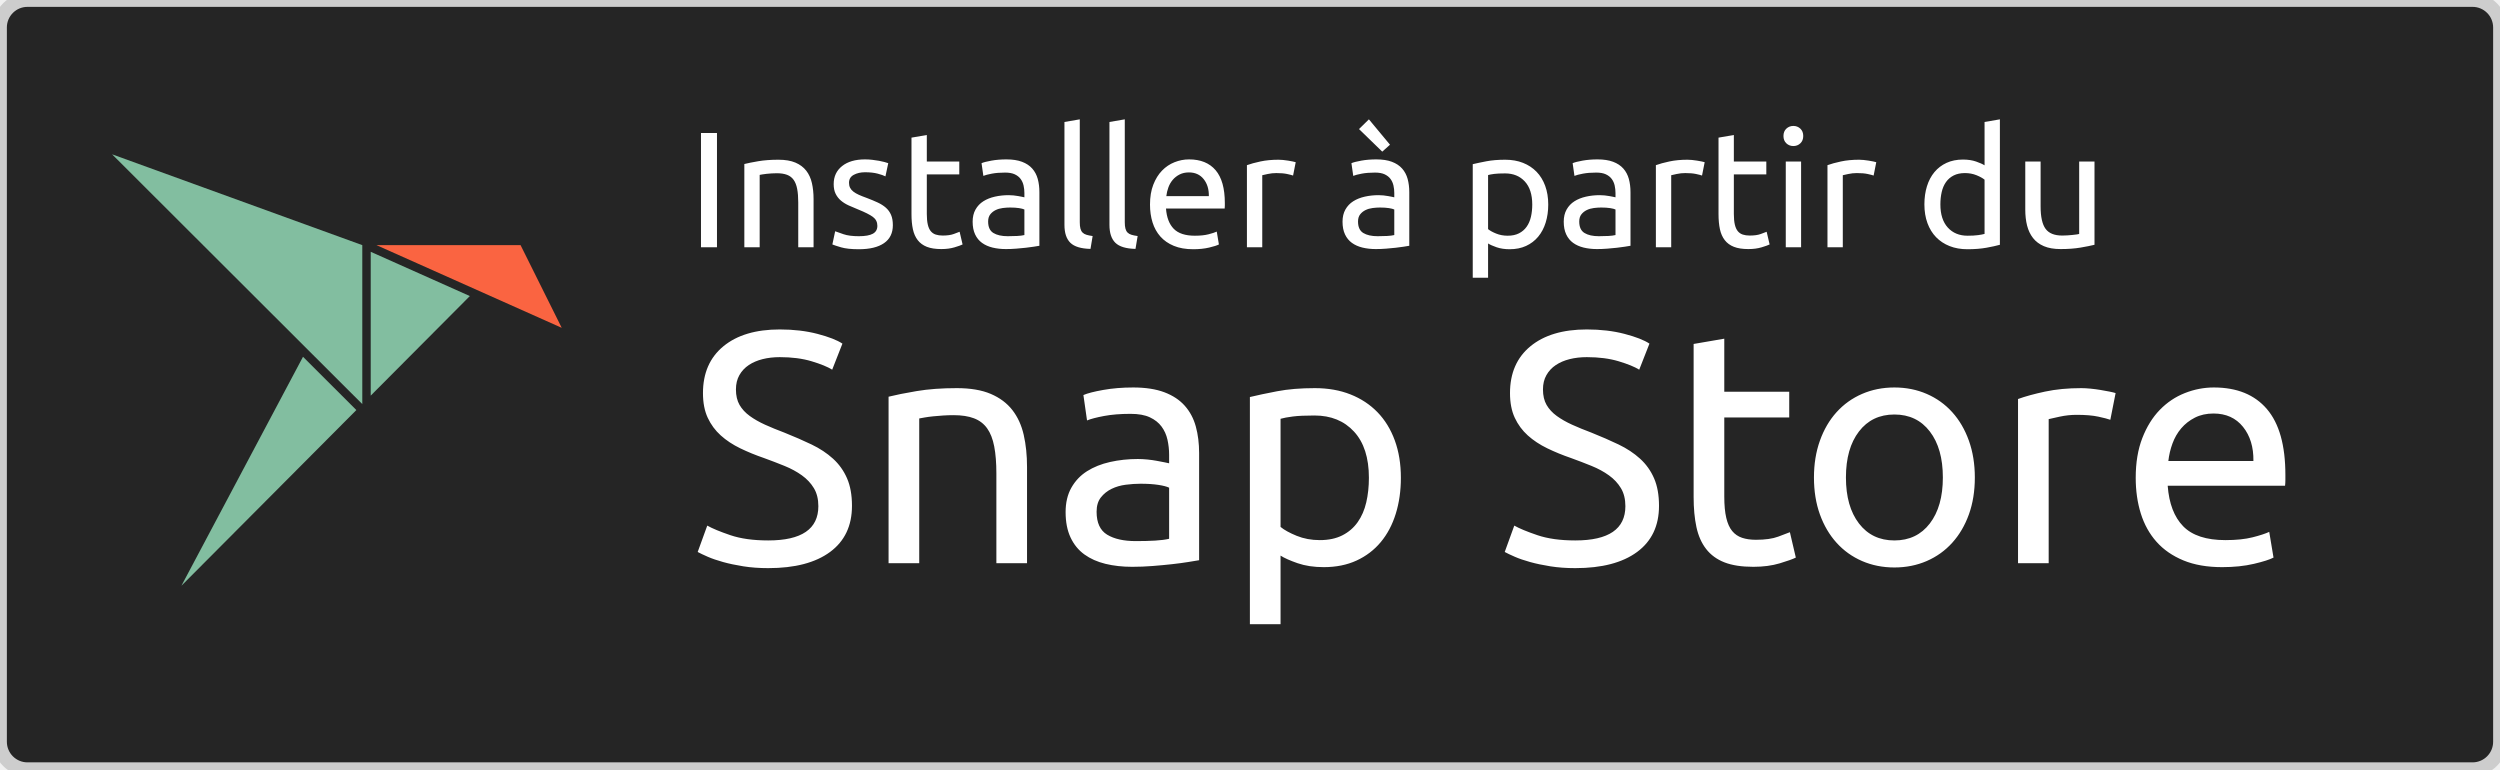
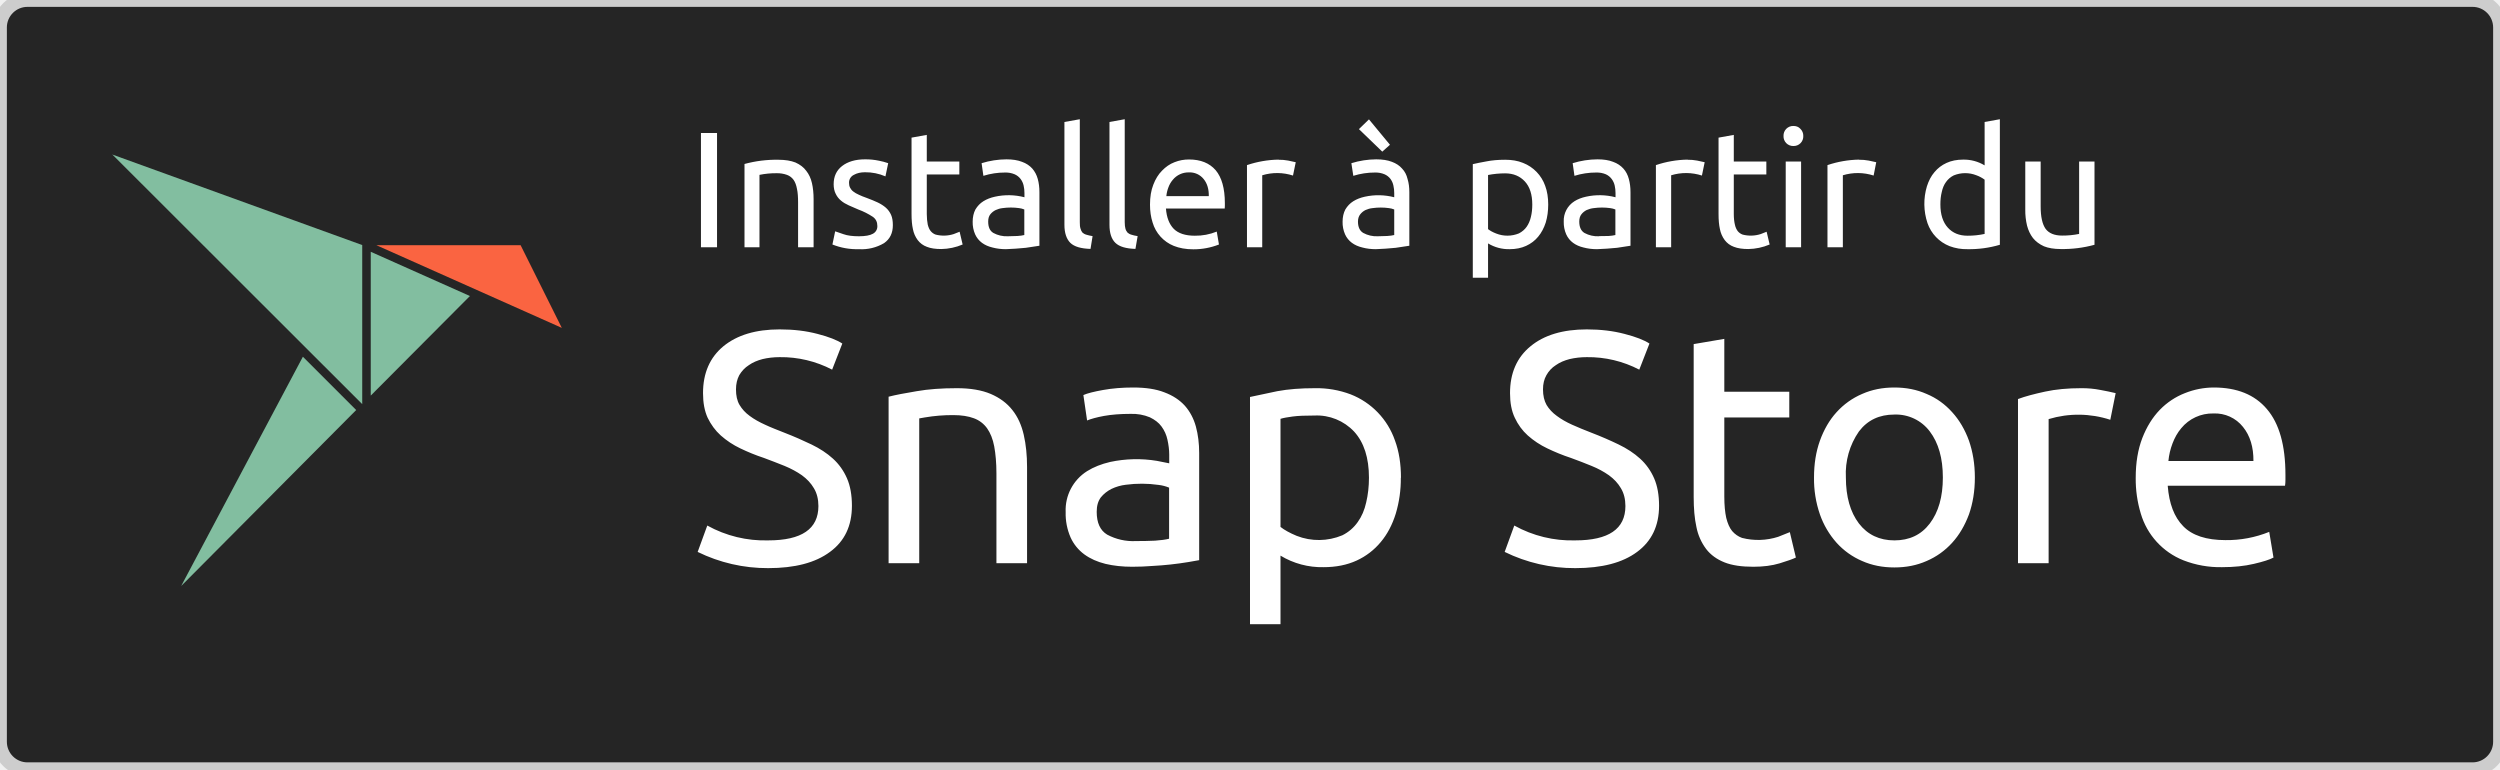
- <svg xmlns="http://www.w3.org/2000/svg" width="182px" height="56px" viewBox="0 0 182 56" version="1.1">
-   <g id="[FR]-snap-store-black-uneditable" stroke="none" stroke-width="1" fill="none" fill-rule="evenodd">
-     <rect id="Rectangle-path" stroke="#CDCDCD" fill="#252525" x="0" y="0" width="182" height="56" rx="2" />
-     <g id="logo" transform="translate(8, 11)" fill-rule="nonzero">
-       <path d="M18.988,17.802 L18.988,7.331 L26.205,10.553 L18.988,17.802 Z M5.208,31.641 L14.059,14.974 L17.942,18.852 L5.208,31.641 Z M0.16,0.233 L18.375,6.846 L18.375,18.417 L0.16,0.233 Z" id="body" fill="#82BEA0" />
-       <polygon id="head" fill="#FA6441" points="29.897 6.845 19.406 6.845 32.894 12.866" />
+ <svg xmlns="http://www.w3.org/2000/svg" width="182" height="56">
+   <g fill="none" fill-rule="evenodd">
+     <rect stroke="#CDCDCD" fill="#252525" width="182" height="56" rx="2" />
+     <g fill-rule="nonzero">
+       <path d="M26.99 28.8V18.33l7.22 3.22-7.22 7.25zM13.2 42.64l8.85-16.67 3.88 3.88-12.73 12.8zm-5.05-31.4l18.22 6.6v11.58L8.16 11.23z" fill="#82BEA0" />
+       <path fill="#FA6441" d="M37.9 17.85H27.4l13.5 6.02z" />
    </g>
-     <path d="M51.032,9.684 L52.196,9.684 L52.196,18 L51.032,18 L51.032,9.684 Z M54.188,11.94 C54.444,11.876 54.784,11.808 55.208,11.736 C55.632,11.664 56.12,11.628 56.672,11.628 C57.168,11.628 57.58,11.698 57.908,11.838 C58.236,11.978 58.498,12.174 58.694,12.426 C58.89,12.678 59.028,12.98 59.108,13.332 C59.188,13.684 59.228,14.072 59.228,14.496 L59.228,18 L58.112,18 L58.112,14.736 C58.112,14.352 58.086,14.024 58.034,13.752 C57.982,13.48 57.896,13.26 57.776,13.092 C57.656,12.924 57.496,12.802 57.296,12.726 C57.096,12.65 56.848,12.612 56.552,12.612 C56.432,12.612 56.308,12.616 56.18,12.624 C56.052,12.632 55.93,12.642 55.814,12.654 C55.698,12.666 55.594,12.68 55.502,12.696 C55.41,12.712 55.344,12.724 55.304,12.732 L55.304,18 L54.188,18 L54.188,11.94 Z M62.528,17.196 C62.984,17.196 63.322,17.136 63.542,17.016 C63.762,16.896 63.872,16.704 63.872,16.44 C63.872,16.168 63.764,15.952 63.548,15.792 C63.332,15.632 62.976,15.452 62.48,15.252 C62.24,15.156 62.01,15.058 61.79,14.958 C61.57,14.858 61.38,14.74 61.22,14.604 C61.06,14.468 60.932,14.304 60.836,14.112 C60.74,13.92 60.692,13.684 60.692,13.404 C60.692,12.852 60.896,12.414 61.304,12.09 C61.712,11.766 62.268,11.604 62.972,11.604 C63.148,11.604 63.324,11.614 63.5,11.634 C63.676,11.654 63.84,11.678 63.992,11.706 C64.144,11.734 64.278,11.764 64.394,11.796 C64.51,11.828 64.6,11.856 64.664,11.88 L64.46,12.84 C64.34,12.776 64.152,12.71 63.896,12.642 C63.64,12.574 63.332,12.54 62.972,12.54 C62.66,12.54 62.388,12.602 62.156,12.726 C61.924,12.85 61.808,13.044 61.808,13.308 C61.808,13.444 61.834,13.564 61.886,13.668 C61.938,13.772 62.018,13.866 62.126,13.95 C62.234,14.034 62.368,14.112 62.528,14.184 C62.688,14.256 62.88,14.332 63.104,14.412 C63.4,14.524 63.664,14.634 63.896,14.742 C64.128,14.85 64.326,14.976 64.49,15.12 C64.654,15.264 64.78,15.438 64.868,15.642 C64.956,15.846 65,16.096 65,16.392 C65,16.968 64.786,17.404 64.358,17.7 C63.93,17.996 63.32,18.144 62.528,18.144 C61.976,18.144 61.544,18.098 61.232,18.006 C60.92,17.914 60.708,17.844 60.596,17.796 L60.8,16.836 C60.928,16.884 61.132,16.956 61.412,17.052 C61.692,17.148 62.064,17.196 62.528,17.196 Z M67.472,11.76 L69.836,11.76 L69.836,12.696 L67.472,12.696 L67.472,15.576 C67.472,15.888 67.496,16.146 67.544,16.35 C67.592,16.554 67.664,16.714 67.76,16.83 C67.856,16.946 67.976,17.028 68.12,17.076 C68.264,17.124 68.432,17.148 68.624,17.148 C68.96,17.148 69.23,17.11 69.434,17.034 C69.638,16.958 69.78,16.904 69.86,16.872 L70.076,17.796 C69.964,17.852 69.768,17.922 69.488,18.006 C69.208,18.09 68.888,18.132 68.528,18.132 C68.104,18.132 67.754,18.078 67.478,17.97 C67.202,17.862 66.98,17.7 66.812,17.484 C66.644,17.268 66.526,17.002 66.458,16.686 C66.39,16.37 66.356,16.004 66.356,15.588 L66.356,10.02 L67.472,9.828 L67.472,11.76 Z M73.364,17.196 C73.628,17.196 73.862,17.19 74.066,17.178 C74.27,17.166 74.44,17.144 74.576,17.112 L74.576,15.252 C74.496,15.212 74.366,15.178 74.186,15.15 C74.006,15.122 73.788,15.108 73.532,15.108 C73.364,15.108 73.186,15.12 72.998,15.144 C72.81,15.168 72.638,15.218 72.482,15.294 C72.326,15.37 72.196,15.474 72.092,15.606 C71.988,15.738 71.936,15.912 71.936,16.128 C71.936,16.528 72.064,16.806 72.32,16.962 C72.576,17.118 72.924,17.196 73.364,17.196 Z M73.268,11.604 C73.716,11.604 74.094,11.662 74.402,11.778 C74.71,11.894 74.958,12.058 75.146,12.27 C75.334,12.482 75.468,12.734 75.548,13.026 C75.628,13.318 75.668,13.64 75.668,13.992 L75.668,17.892 C75.572,17.908 75.438,17.93 75.266,17.958 C75.094,17.986 74.9,18.012 74.684,18.036 C74.468,18.06 74.234,18.082 73.982,18.102 C73.73,18.122 73.48,18.132 73.232,18.132 C72.88,18.132 72.556,18.096 72.26,18.024 C71.964,17.952 71.708,17.838 71.492,17.682 C71.276,17.526 71.108,17.32 70.988,17.064 C70.868,16.808 70.808,16.5 70.808,16.14 C70.808,15.796 70.878,15.5 71.018,15.252 C71.158,15.004 71.348,14.804 71.588,14.652 C71.828,14.5 72.108,14.388 72.428,14.316 C72.748,14.244 73.084,14.208 73.436,14.208 C73.548,14.208 73.664,14.214 73.784,14.226 C73.904,14.238 74.018,14.254 74.126,14.274 C74.234,14.294 74.328,14.312 74.408,14.328 C74.488,14.344 74.544,14.356 74.576,14.364 L74.576,14.052 C74.576,13.868 74.556,13.686 74.516,13.506 C74.476,13.326 74.404,13.166 74.3,13.026 C74.196,12.886 74.054,12.774 73.874,12.69 C73.694,12.606 73.46,12.564 73.172,12.564 C72.804,12.564 72.482,12.59 72.206,12.642 C71.93,12.694 71.724,12.748 71.588,12.804 L71.456,11.88 C71.6,11.816 71.84,11.754 72.176,11.694 C72.512,11.634 72.876,11.604 73.268,11.604 Z M79.388,18.12 C78.7,18.104 78.212,17.956 77.924,17.676 C77.636,17.396 77.492,16.96 77.492,16.368 L77.492,8.88 L78.608,8.688 L78.608,16.188 C78.608,16.372 78.624,16.524 78.656,16.644 C78.688,16.764 78.74,16.86 78.812,16.932 C78.884,17.004 78.98,17.058 79.1,17.094 C79.22,17.13 79.368,17.16 79.544,17.184 L79.388,18.12 Z M82.664,18.12 C81.976,18.104 81.488,17.956 81.2,17.676 C80.912,17.396 80.768,16.96 80.768,16.368 L80.768,8.88 L81.884,8.688 L81.884,16.188 C81.884,16.372 81.9,16.524 81.932,16.644 C81.964,16.764 82.016,16.86 82.088,16.932 C82.16,17.004 82.256,17.058 82.376,17.094 C82.496,17.13 82.644,17.16 82.82,17.184 L82.664,18.12 Z M83.72,14.892 C83.72,14.34 83.8,13.858 83.96,13.446 C84.12,13.034 84.332,12.692 84.596,12.42 C84.86,12.148 85.164,11.944 85.508,11.808 C85.852,11.672 86.204,11.604 86.564,11.604 C87.404,11.604 88.048,11.866 88.496,12.39 C88.944,12.914 89.168,13.712 89.168,14.784 L89.168,14.97 C89.168,15.046 89.164,15.116 89.156,15.18 L84.884,15.18 C84.932,15.828 85.12,16.32 85.448,16.656 C85.776,16.992 86.288,17.16 86.984,17.16 C87.376,17.16 87.706,17.126 87.974,17.058 C88.242,16.99 88.444,16.924 88.58,16.86 L88.736,17.796 C88.6,17.868 88.362,17.944 88.022,18.024 C87.682,18.104 87.296,18.144 86.864,18.144 C86.32,18.144 85.85,18.062 85.454,17.898 C85.058,17.734 84.732,17.508 84.476,17.22 C84.22,16.932 84.03,16.59 83.906,16.194 C83.782,15.798 83.72,15.364 83.72,14.892 Z M88.004,14.28 C88.012,13.776 87.886,13.362 87.626,13.038 C87.366,12.714 87.008,12.552 86.552,12.552 C86.296,12.552 86.07,12.602 85.874,12.702 C85.678,12.802 85.512,12.932 85.376,13.092 C85.24,13.252 85.134,13.436 85.058,13.644 C84.982,13.852 84.932,14.064 84.908,14.28 L88.004,14.28 Z M93.08,11.628 C93.176,11.628 93.286,11.634 93.41,11.646 C93.534,11.658 93.656,11.674 93.776,11.694 C93.896,11.714 94.006,11.734 94.106,11.754 C94.206,11.774 94.28,11.792 94.328,11.808 L94.136,12.78 C94.048,12.748 93.902,12.71 93.698,12.666 C93.494,12.622 93.232,12.6 92.912,12.6 C92.704,12.6 92.498,12.622 92.294,12.666 C92.09,12.71 91.956,12.74 91.892,12.756 L91.892,18 L90.776,18 L90.776,12.024 C91.04,11.928 91.368,11.838 91.76,11.754 C92.152,11.67 92.592,11.628 93.08,11.628 Z M100.292,17.196 C100.556,17.196 100.79,17.19 100.994,17.178 C101.198,17.166 101.368,17.144 101.504,17.112 L101.504,15.252 C101.424,15.212 101.294,15.178 101.114,15.15 C100.934,15.122 100.716,15.108 100.46,15.108 C100.292,15.108 100.114,15.12 99.926,15.144 C99.738,15.168 99.566,15.218 99.41,15.294 C99.254,15.37 99.124,15.474 99.02,15.606 C98.916,15.738 98.864,15.912 98.864,16.128 C98.864,16.528 98.992,16.806 99.248,16.962 C99.504,17.118 99.852,17.196 100.292,17.196 Z M100.196,11.604 C100.644,11.604 101.022,11.662 101.33,11.778 C101.638,11.894 101.886,12.058 102.074,12.27 C102.262,12.482 102.396,12.734 102.476,13.026 C102.556,13.318 102.596,13.64 102.596,13.992 L102.596,17.892 C102.5,17.908 102.366,17.93 102.194,17.958 C102.022,17.986 101.828,18.012 101.612,18.036 C101.396,18.06 101.162,18.082 100.91,18.102 C100.658,18.122 100.408,18.132 100.16,18.132 C99.808,18.132 99.484,18.096 99.188,18.024 C98.892,17.952 98.636,17.838 98.42,17.682 C98.204,17.526 98.036,17.32 97.916,17.064 C97.796,16.808 97.736,16.5 97.736,16.14 C97.736,15.796 97.806,15.5 97.946,15.252 C98.086,15.004 98.276,14.804 98.516,14.652 C98.756,14.5 99.036,14.388 99.356,14.316 C99.676,14.244 100.012,14.208 100.364,14.208 C100.476,14.208 100.592,14.214 100.712,14.226 C100.832,14.238 100.946,14.254 101.054,14.274 C101.162,14.294 101.256,14.312 101.336,14.328 C101.416,14.344 101.472,14.356 101.504,14.364 L101.504,14.052 C101.504,13.868 101.484,13.686 101.444,13.506 C101.404,13.326 101.332,13.166 101.228,13.026 C101.124,12.886 100.982,12.774 100.802,12.69 C100.622,12.606 100.388,12.564 100.1,12.564 C99.732,12.564 99.41,12.59 99.134,12.642 C98.858,12.694 98.652,12.748 98.516,12.804 L98.384,11.88 C98.528,11.816 98.768,11.754 99.104,11.694 C99.44,11.634 99.804,11.604 100.196,11.604 Z M99.656,8.688 L101.192,10.536 L100.628,11.04 L98.936,9.396 L99.656,8.688 Z M111.548,14.892 C111.548,14.164 111.368,13.604 111.008,13.212 C110.648,12.82 110.168,12.624 109.568,12.624 C109.232,12.624 108.97,12.636 108.782,12.66 C108.594,12.684 108.444,12.712 108.332,12.744 L108.332,16.68 C108.468,16.792 108.664,16.9 108.92,17.004 C109.176,17.108 109.456,17.16 109.76,17.16 C110.08,17.16 110.354,17.102 110.582,16.986 C110.81,16.87 110.996,16.71 111.14,16.506 C111.284,16.302 111.388,16.062 111.452,15.786 C111.516,15.51 111.548,15.212 111.548,14.892 Z M112.712,14.892 C112.712,15.364 112.65,15.8 112.526,16.2 C112.402,16.6 112.22,16.944 111.98,17.232 C111.74,17.52 111.446,17.744 111.098,17.904 C110.75,18.064 110.352,18.144 109.904,18.144 C109.544,18.144 109.226,18.096 108.95,18 C108.674,17.904 108.468,17.812 108.332,17.724 L108.332,20.22 L107.216,20.22 L107.216,11.952 C107.48,11.888 107.81,11.818 108.206,11.742 C108.602,11.666 109.06,11.628 109.58,11.628 C110.06,11.628 110.492,11.704 110.876,11.856 C111.26,12.008 111.588,12.224 111.86,12.504 C112.132,12.784 112.342,13.126 112.49,13.53 C112.638,13.934 112.712,14.388 112.712,14.892 Z M116.396,17.196 C116.66,17.196 116.894,17.19 117.098,17.178 C117.302,17.166 117.472,17.144 117.608,17.112 L117.608,15.252 C117.528,15.212 117.398,15.178 117.218,15.15 C117.038,15.122 116.82,15.108 116.564,15.108 C116.396,15.108 116.218,15.12 116.03,15.144 C115.842,15.168 115.67,15.218 115.514,15.294 C115.358,15.37 115.228,15.474 115.124,15.606 C115.02,15.738 114.968,15.912 114.968,16.128 C114.968,16.528 115.096,16.806 115.352,16.962 C115.608,17.118 115.956,17.196 116.396,17.196 Z M116.3,11.604 C116.748,11.604 117.126,11.662 117.434,11.778 C117.742,11.894 117.99,12.058 118.178,12.27 C118.366,12.482 118.5,12.734 118.58,13.026 C118.66,13.318 118.7,13.64 118.7,13.992 L118.7,17.892 C118.604,17.908 118.47,17.93 118.298,17.958 C118.126,17.986 117.932,18.012 117.716,18.036 C117.5,18.06 117.266,18.082 117.014,18.102 C116.762,18.122 116.512,18.132 116.264,18.132 C115.912,18.132 115.588,18.096 115.292,18.024 C114.996,17.952 114.74,17.838 114.524,17.682 C114.308,17.526 114.14,17.32 114.02,17.064 C113.9,16.808 113.84,16.5 113.84,16.14 C113.84,15.796 113.91,15.5 114.05,15.252 C114.19,15.004 114.38,14.804 114.62,14.652 C114.86,14.5 115.14,14.388 115.46,14.316 C115.78,14.244 116.116,14.208 116.468,14.208 C116.58,14.208 116.696,14.214 116.816,14.226 C116.936,14.238 117.05,14.254 117.158,14.274 C117.266,14.294 117.36,14.312 117.44,14.328 C117.52,14.344 117.576,14.356 117.608,14.364 L117.608,14.052 C117.608,13.868 117.588,13.686 117.548,13.506 C117.508,13.326 117.436,13.166 117.332,13.026 C117.228,12.886 117.086,12.774 116.906,12.69 C116.726,12.606 116.492,12.564 116.204,12.564 C115.836,12.564 115.514,12.59 115.238,12.642 C114.962,12.694 114.756,12.748 114.62,12.804 L114.488,11.88 C114.632,11.816 114.872,11.754 115.208,11.694 C115.544,11.634 115.908,11.604 116.3,11.604 Z M122.852,11.628 C122.948,11.628 123.058,11.634 123.182,11.646 C123.306,11.658 123.428,11.674 123.548,11.694 C123.668,11.714 123.778,11.734 123.878,11.754 C123.978,11.774 124.052,11.792 124.1,11.808 L123.908,12.78 C123.82,12.748 123.674,12.71 123.47,12.666 C123.266,12.622 123.004,12.6 122.684,12.6 C122.476,12.6 122.27,12.622 122.066,12.666 C121.862,12.71 121.728,12.74 121.664,12.756 L121.664,18 L120.548,18 L120.548,12.024 C120.812,11.928 121.14,11.838 121.532,11.754 C121.924,11.67 122.364,11.628 122.852,11.628 Z M126.224,11.76 L128.588,11.76 L128.588,12.696 L126.224,12.696 L126.224,15.576 C126.224,15.888 126.248,16.146 126.296,16.35 C126.344,16.554 126.416,16.714 126.512,16.83 C126.608,16.946 126.728,17.028 126.872,17.076 C127.016,17.124 127.184,17.148 127.376,17.148 C127.712,17.148 127.982,17.11 128.186,17.034 C128.39,16.958 128.532,16.904 128.612,16.872 L128.828,17.796 C128.716,17.852 128.52,17.922 128.24,18.006 C127.96,18.09 127.64,18.132 127.28,18.132 C126.856,18.132 126.506,18.078 126.23,17.97 C125.954,17.862 125.732,17.7 125.564,17.484 C125.396,17.268 125.278,17.002 125.21,16.686 C125.142,16.37 125.108,16.004 125.108,15.588 L125.108,10.02 L126.224,9.828 L126.224,11.76 Z M131.12,18 L130.004,18 L130.004,11.76 L131.12,11.76 L131.12,18 Z M130.556,10.632 C130.356,10.632 130.186,10.566 130.046,10.434 C129.906,10.302 129.836,10.124 129.836,9.9 C129.836,9.676 129.906,9.498 130.046,9.366 C130.186,9.234 130.356,9.168 130.556,9.168 C130.756,9.168 130.926,9.234 131.066,9.366 C131.206,9.498 131.276,9.676 131.276,9.9 C131.276,10.124 131.206,10.302 131.066,10.434 C130.926,10.566 130.756,10.632 130.556,10.632 Z M135.344,11.628 C135.44,11.628 135.55,11.634 135.674,11.646 C135.798,11.658 135.92,11.674 136.04,11.694 C136.16,11.714 136.27,11.734 136.37,11.754 C136.47,11.774 136.544,11.792 136.592,11.808 L136.4,12.78 C136.312,12.748 136.166,12.71 135.962,12.666 C135.758,12.622 135.496,12.6 135.176,12.6 C134.968,12.6 134.762,12.622 134.558,12.666 C134.354,12.71 134.22,12.74 134.156,12.756 L134.156,18 L133.04,18 L133.04,12.024 C133.304,11.928 133.632,11.838 134.024,11.754 C134.416,11.67 134.856,11.628 135.344,11.628 Z M144.476,13.08 C144.34,12.968 144.144,12.86 143.888,12.756 C143.632,12.652 143.352,12.6 143.048,12.6 C142.728,12.6 142.454,12.658 142.226,12.774 C141.998,12.89 141.812,13.05 141.668,13.254 C141.524,13.458 141.42,13.7 141.356,13.98 C141.292,14.26 141.26,14.56 141.26,14.88 C141.26,15.608 141.44,16.17 141.8,16.566 C142.16,16.962 142.64,17.16 143.24,17.16 C143.544,17.16 143.798,17.146 144.002,17.118 C144.206,17.09 144.364,17.06 144.476,17.028 L144.476,13.08 Z M144.476,8.88 L145.592,8.688 L145.592,17.82 C145.336,17.892 145.008,17.964 144.608,18.036 C144.208,18.108 143.748,18.144 143.228,18.144 C142.748,18.144 142.316,18.068 141.932,17.916 C141.548,17.764 141.22,17.548 140.948,17.268 C140.676,16.988 140.466,16.646 140.318,16.242 C140.17,15.838 140.096,15.384 140.096,14.88 C140.096,14.4 140.158,13.96 140.282,13.56 C140.406,13.16 140.588,12.816 140.828,12.528 C141.068,12.24 141.362,12.016 141.71,11.856 C142.058,11.696 142.456,11.616 142.904,11.616 C143.264,11.616 143.582,11.664 143.858,11.76 C144.134,11.856 144.34,11.948 144.476,12.036 L144.476,8.88 Z M152.48,17.82 C152.224,17.884 151.886,17.952 151.466,18.024 C151.046,18.096 150.56,18.132 150.008,18.132 C149.528,18.132 149.124,18.062 148.796,17.922 C148.468,17.782 148.204,17.584 148.004,17.328 C147.804,17.072 147.66,16.77 147.572,16.422 C147.484,16.074 147.44,15.688 147.44,15.264 L147.44,11.76 L148.556,11.76 L148.556,15.024 C148.556,15.784 148.676,16.328 148.916,16.656 C149.156,16.984 149.56,17.148 150.128,17.148 C150.248,17.148 150.372,17.144 150.5,17.136 C150.628,17.128 150.748,17.118 150.86,17.106 C150.972,17.094 151.074,17.082 151.166,17.07 C151.258,17.058 151.324,17.044 151.364,17.028 L151.364,11.76 L152.48,11.76 L152.48,17.82 Z" id="Get-it-from-the" fill="#FFFFFF" />
-     <path d="M55.928,39.344 C58.36,39.344 59.576,38.512 59.576,36.848 C59.576,36.336 59.468,35.9 59.252,35.54 C59.036,35.18 58.744,34.868 58.376,34.604 C58.008,34.34 57.588,34.112 57.116,33.92 C56.644,33.728 56.144,33.536 55.616,33.344 C55.008,33.136 54.432,32.9 53.888,32.636 C53.344,32.372 52.872,32.06 52.472,31.7 C52.072,31.34 51.756,30.912 51.524,30.416 C51.292,29.92 51.176,29.32 51.176,28.616 C51.176,27.16 51.672,26.024 52.664,25.208 C53.656,24.392 55.024,23.984 56.768,23.984 C57.776,23.984 58.692,24.092 59.516,24.308 C60.34,24.524 60.944,24.76 61.328,25.016 L60.584,26.912 C60.248,26.704 59.748,26.5 59.084,26.3 C58.42,26.1 57.648,26 56.768,26 C56.32,26 55.904,26.048 55.52,26.144 C55.136,26.24 54.8,26.384 54.512,26.576 C54.224,26.768 53.996,27.012 53.828,27.308 C53.66,27.604 53.576,27.952 53.576,28.352 C53.576,28.8 53.664,29.176 53.84,29.48 C54.016,29.784 54.264,30.052 54.584,30.284 C54.904,30.516 55.276,30.728 55.7,30.92 C56.124,31.112 56.592,31.304 57.104,31.496 C57.824,31.784 58.484,32.072 59.084,32.36 C59.684,32.648 60.204,32.992 60.644,33.392 C61.084,33.792 61.424,34.268 61.664,34.82 C61.904,35.372 62.024,36.04 62.024,36.824 C62.024,38.28 61.492,39.4 60.428,40.184 C59.364,40.968 57.864,41.36 55.928,41.36 C55.272,41.36 54.668,41.316 54.116,41.228 C53.564,41.14 53.072,41.036 52.64,40.916 C52.208,40.796 51.836,40.668 51.524,40.532 C51.212,40.396 50.968,40.28 50.792,40.184 L51.488,38.264 C51.856,38.472 52.416,38.704 53.168,38.96 C53.92,39.216 54.84,39.344 55.928,39.344 Z M64.688,28.88 C65.2,28.752 65.88,28.616 66.728,28.472 C67.576,28.328 68.552,28.256 69.656,28.256 C70.648,28.256 71.472,28.396 72.128,28.676 C72.784,28.956 73.308,29.348 73.7,29.852 C74.092,30.356 74.368,30.96 74.528,31.664 C74.688,32.368 74.768,33.144 74.768,33.992 L74.768,41 L72.536,41 L72.536,34.472 C72.536,33.704 72.484,33.048 72.38,32.504 C72.276,31.96 72.104,31.52 71.864,31.184 C71.624,30.848 71.304,30.604 70.904,30.452 C70.504,30.3 70.008,30.224 69.416,30.224 C69.176,30.224 68.928,30.232 68.672,30.248 C68.416,30.264 68.172,30.284 67.94,30.308 C67.708,30.332 67.5,30.36 67.316,30.392 C67.132,30.424 67,30.448 66.92,30.464 L66.92,41 L64.688,41 L64.688,28.88 Z M82.688,39.392 C83.216,39.392 83.684,39.38 84.092,39.356 C84.5,39.332 84.84,39.288 85.112,39.224 L85.112,35.504 C84.952,35.424 84.692,35.356 84.332,35.3 C83.972,35.244 83.536,35.216 83.024,35.216 C82.688,35.216 82.332,35.24 81.956,35.288 C81.58,35.336 81.236,35.436 80.924,35.588 C80.612,35.74 80.352,35.948 80.144,36.212 C79.936,36.476 79.832,36.824 79.832,37.256 C79.832,38.056 80.088,38.612 80.6,38.924 C81.112,39.236 81.808,39.392 82.688,39.392 Z M82.496,28.208 C83.392,28.208 84.148,28.324 84.764,28.556 C85.38,28.788 85.876,29.116 86.252,29.54 C86.628,29.964 86.896,30.468 87.056,31.052 C87.216,31.636 87.296,32.28 87.296,32.984 L87.296,40.784 C87.104,40.816 86.836,40.86 86.492,40.916 C86.148,40.972 85.76,41.024 85.328,41.072 C84.896,41.12 84.428,41.164 83.924,41.204 C83.42,41.244 82.92,41.264 82.424,41.264 C81.72,41.264 81.072,41.192 80.48,41.048 C79.888,40.904 79.376,40.676 78.944,40.364 C78.512,40.052 78.176,39.64 77.936,39.128 C77.696,38.616 77.576,38 77.576,37.28 C77.576,36.592 77.716,36 77.996,35.504 C78.276,35.008 78.656,34.608 79.136,34.304 C79.616,34 80.176,33.776 80.816,33.632 C81.456,33.488 82.128,33.416 82.832,33.416 C83.056,33.416 83.288,33.428 83.528,33.452 C83.768,33.476 83.996,33.508 84.212,33.548 C84.428,33.588 84.616,33.624 84.776,33.656 C84.936,33.688 85.048,33.712 85.112,33.728 L85.112,33.104 C85.112,32.736 85.072,32.372 84.992,32.012 C84.912,31.652 84.768,31.332 84.56,31.052 C84.352,30.772 84.068,30.548 83.708,30.38 C83.348,30.212 82.88,30.128 82.304,30.128 C81.568,30.128 80.924,30.18 80.372,30.284 C79.82,30.388 79.408,30.496 79.136,30.608 L78.872,28.76 C79.16,28.632 79.64,28.508 80.312,28.388 C80.984,28.268 81.712,28.208 82.496,28.208 Z M99.656,34.784 C99.656,33.328 99.296,32.208 98.576,31.424 C97.856,30.64 96.896,30.248 95.696,30.248 C95.024,30.248 94.5,30.272 94.124,30.32 C93.748,30.368 93.448,30.424 93.224,30.488 L93.224,38.36 C93.496,38.584 93.888,38.8 94.4,39.008 C94.912,39.216 95.472,39.32 96.08,39.32 C96.72,39.32 97.268,39.204 97.724,38.972 C98.18,38.74 98.552,38.42 98.84,38.012 C99.128,37.604 99.336,37.124 99.464,36.572 C99.592,36.02 99.656,35.424 99.656,34.784 Z M101.984,34.784 C101.984,35.728 101.86,36.6 101.612,37.4 C101.364,38.2 101,38.888 100.52,39.464 C100.04,40.04 99.452,40.488 98.756,40.808 C98.06,41.128 97.264,41.288 96.368,41.288 C95.648,41.288 95.012,41.192 94.46,41 C93.908,40.808 93.496,40.624 93.224,40.448 L93.224,45.44 L90.992,45.44 L90.992,28.904 C91.52,28.776 92.18,28.636 92.972,28.484 C93.764,28.332 94.68,28.256 95.72,28.256 C96.68,28.256 97.544,28.408 98.312,28.712 C99.08,29.016 99.736,29.448 100.28,30.008 C100.824,30.568 101.244,31.252 101.54,32.06 C101.836,32.868 101.984,33.776 101.984,34.784 Z M114.68,39.344 C117.112,39.344 118.328,38.512 118.328,36.848 C118.328,36.336 118.22,35.9 118.004,35.54 C117.788,35.18 117.496,34.868 117.128,34.604 C116.76,34.34 116.34,34.112 115.868,33.92 C115.396,33.728 114.896,33.536 114.368,33.344 C113.76,33.136 113.184,32.9 112.64,32.636 C112.096,32.372 111.624,32.06 111.224,31.7 C110.824,31.34 110.508,30.912 110.276,30.416 C110.044,29.92 109.928,29.32 109.928,28.616 C109.928,27.16 110.424,26.024 111.416,25.208 C112.408,24.392 113.776,23.984 115.52,23.984 C116.528,23.984 117.444,24.092 118.268,24.308 C119.092,24.524 119.696,24.76 120.08,25.016 L119.336,26.912 C119,26.704 118.5,26.5 117.836,26.3 C117.172,26.1 116.4,26 115.52,26 C115.072,26 114.656,26.048 114.272,26.144 C113.888,26.24 113.552,26.384 113.264,26.576 C112.976,26.768 112.748,27.012 112.58,27.308 C112.412,27.604 112.328,27.952 112.328,28.352 C112.328,28.8 112.416,29.176 112.592,29.48 C112.768,29.784 113.016,30.052 113.336,30.284 C113.656,30.516 114.028,30.728 114.452,30.92 C114.876,31.112 115.344,31.304 115.856,31.496 C116.576,31.784 117.236,32.072 117.836,32.36 C118.436,32.648 118.956,32.992 119.396,33.392 C119.836,33.792 120.176,34.268 120.416,34.82 C120.656,35.372 120.776,36.04 120.776,36.824 C120.776,38.28 120.244,39.4 119.18,40.184 C118.116,40.968 116.616,41.36 114.68,41.36 C114.024,41.36 113.42,41.316 112.868,41.228 C112.316,41.14 111.824,41.036 111.392,40.916 C110.96,40.796 110.588,40.668 110.276,40.532 C109.964,40.396 109.72,40.28 109.544,40.184 L110.24,38.264 C110.608,38.472 111.168,38.704 111.92,38.96 C112.672,39.216 113.592,39.344 114.68,39.344 Z M125.528,28.52 L130.256,28.52 L130.256,30.392 L125.528,30.392 L125.528,36.152 C125.528,36.776 125.576,37.292 125.672,37.7 C125.768,38.108 125.912,38.428 126.104,38.66 C126.296,38.892 126.536,39.056 126.824,39.152 C127.112,39.248 127.448,39.296 127.832,39.296 C128.504,39.296 129.044,39.22 129.452,39.068 C129.86,38.916 130.144,38.808 130.304,38.744 L130.736,40.592 C130.512,40.704 130.12,40.844 129.56,41.012 C129,41.18 128.36,41.264 127.64,41.264 C126.792,41.264 126.092,41.156 125.54,40.94 C124.988,40.724 124.544,40.4 124.208,39.968 C123.872,39.536 123.636,39.004 123.5,38.372 C123.364,37.74 123.296,37.008 123.296,36.176 L123.296,25.04 L125.528,24.656 L125.528,28.52 Z M143.768,34.76 C143.768,35.752 143.624,36.648 143.336,37.448 C143.048,38.248 142.644,38.936 142.124,39.512 C141.604,40.088 140.984,40.532 140.264,40.844 C139.544,41.156 138.76,41.312 137.912,41.312 C137.064,41.312 136.28,41.156 135.56,40.844 C134.84,40.532 134.22,40.088 133.7,39.512 C133.18,38.936 132.776,38.248 132.488,37.448 C132.2,36.648 132.056,35.752 132.056,34.76 C132.056,33.784 132.2,32.892 132.488,32.084 C132.776,31.276 133.18,30.584 133.7,30.008 C134.22,29.432 134.84,28.988 135.56,28.676 C136.28,28.364 137.064,28.208 137.912,28.208 C138.76,28.208 139.544,28.364 140.264,28.676 C140.984,28.988 141.604,29.432 142.124,30.008 C142.644,30.584 143.048,31.276 143.336,32.084 C143.624,32.892 143.768,33.784 143.768,34.76 Z M141.44,34.76 C141.44,33.352 141.124,32.236 140.492,31.412 C139.86,30.588 139,30.176 137.912,30.176 C136.824,30.176 135.964,30.588 135.332,31.412 C134.7,32.236 134.384,33.352 134.384,34.76 C134.384,36.168 134.7,37.284 135.332,38.108 C135.964,38.932 136.824,39.344 137.912,39.344 C139,39.344 139.86,38.932 140.492,38.108 C141.124,37.284 141.44,36.168 141.44,34.76 Z M151.52,28.256 C151.712,28.256 151.932,28.268 152.18,28.292 C152.428,28.316 152.672,28.348 152.912,28.388 C153.152,28.428 153.372,28.468 153.572,28.508 C153.772,28.548 153.92,28.584 154.016,28.616 L153.632,30.56 C153.456,30.496 153.164,30.42 152.756,30.332 C152.348,30.244 151.824,30.2 151.184,30.2 C150.768,30.2 150.356,30.244 149.948,30.332 C149.54,30.42 149.272,30.48 149.144,30.512 L149.144,41 L146.912,41 L146.912,29.048 C147.44,28.856 148.096,28.676 148.88,28.508 C149.664,28.34 150.544,28.256 151.52,28.256 Z M155.48,34.784 C155.48,33.68 155.64,32.716 155.96,31.892 C156.28,31.068 156.704,30.384 157.232,29.84 C157.76,29.296 158.368,28.888 159.056,28.616 C159.744,28.344 160.448,28.208 161.168,28.208 C162.848,28.208 164.136,28.732 165.032,29.78 C165.928,30.828 166.376,32.424 166.376,34.568 L166.376,34.94 C166.376,35.092 166.368,35.232 166.352,35.36 L157.808,35.36 C157.904,36.656 158.28,37.64 158.936,38.312 C159.592,38.984 160.616,39.32 162.008,39.32 C162.792,39.32 163.452,39.252 163.988,39.116 C164.524,38.98 164.928,38.848 165.2,38.72 L165.512,40.592 C165.24,40.736 164.764,40.888 164.084,41.048 C163.404,41.208 162.632,41.288 161.768,41.288 C160.68,41.288 159.74,41.124 158.948,40.796 C158.156,40.468 157.504,40.016 156.992,39.44 C156.48,38.864 156.1,38.18 155.852,37.388 C155.604,36.596 155.48,35.728 155.48,34.784 Z M164.048,33.56 C164.064,32.552 163.812,31.724 163.292,31.076 C162.772,30.428 162.056,30.104 161.144,30.104 C160.632,30.104 160.18,30.204 159.788,30.404 C159.396,30.604 159.064,30.864 158.792,31.184 C158.52,31.504 158.308,31.872 158.156,32.288 C158.004,32.704 157.904,33.128 157.856,33.56 L164.048,33.56 Z" id="Snap-Store" fill="#FFFFFF" />
+     <path d="M51.03 9.68h1.17V18h-1.17V9.68zm3.16 2.26a8.82 8.82 0 012.48-.31c.5 0 .91.07 1.24.2.33.15.59.34.78.6.2.25.34.55.42.9.08.35.12.74.12 1.17V18H58.1v-3.26c0-.39-.02-.72-.08-.99-.05-.27-.13-.49-.25-.66a1.02 1.02 0 00-.48-.36 2.1 2.1 0 00-.75-.12 5.97 5.97 0 00-1.25.12V18H54.2v-6.06zm8.34 5.26c.45 0 .8-.06 1.01-.18a.6.6 0 00.33-.58c0-.27-.1-.49-.32-.65a5.14 5.14 0 00-1.07-.54l-.69-.3c-.22-.1-.41-.21-.57-.35-.16-.13-.29-.3-.38-.49-.1-.19-.15-.43-.15-.7 0-.56.2-1 .61-1.32.41-.32.97-.49 1.67-.49a4.67 4.67 0 011.02.1 4.79 4.79 0 01.67.18l-.2.96a3.64 3.64 0 00-1.49-.3c-.31 0-.58.06-.81.19a.62.62 0 00-.35.58c0 .13.02.25.08.36.05.1.13.2.24.28.1.08.24.16.4.23.16.08.35.15.57.23.3.11.56.22.8.33.23.11.43.24.59.38.16.14.29.32.38.52.09.2.13.46.13.75 0 .58-.21 1.01-.64 1.31a3.2 3.2 0 01-1.83.44 4.78 4.78 0 01-1.93-.34l.2-.96.61.21c.28.1.65.15 1.12.15zm4.94-5.44h2.37v.94h-2.37v2.88c0 .3.03.57.07.77.05.2.12.36.22.48s.22.2.36.25a2.37 2.37 0 001.31-.04l.43-.17.22.93a4.14 4.14 0 01-1.55.33c-.43 0-.78-.05-1.05-.16-.28-.1-.5-.27-.67-.49a1.95 1.95 0 01-.35-.8c-.07-.31-.1-.68-.1-1.1v-5.56l1.11-.2v1.94zm5.9 5.44l.7-.02c.2-.01.37-.04.5-.07v-1.86a1.43 1.43 0 00-.38-.1 4.34 4.34 0 00-1.2 0c-.18.02-.35.07-.5.14a1.1 1.1 0 00-.4.32c-.1.13-.15.3-.15.52 0 .4.12.68.38.83a2 2 0 001.04.24zm-.1-5.6c.45 0 .82.06 1.13.18.31.11.56.28.75.49.18.21.32.46.4.76.08.29.12.61.12.96v3.9a115 115 0 01-.99.15 22.5 22.5 0 01-1.45.1c-.35 0-.67-.04-.97-.12-.3-.07-.55-.18-.77-.34a1.57 1.57 0 01-.5-.62 2.16 2.16 0 01-.18-.92c0-.34.07-.64.2-.89.15-.25.34-.45.58-.6.24-.15.52-.26.84-.33a4.58 4.58 0 012.15.04v-.3c0-.2-.02-.37-.06-.55a1.25 1.25 0 00-.22-.48 1.1 1.1 0 00-.43-.34 1.67 1.67 0 00-.7-.13 5.27 5.27 0 00-1.58.24l-.13-.92a6.22 6.22 0 011.81-.28zm6.12 6.52c-.69-.02-1.18-.16-1.47-.44-.28-.28-.43-.72-.43-1.31V8.88l1.12-.2v7.5c0 .2.01.34.05.46.03.12.08.22.15.3.07.06.17.12.29.15.12.04.27.07.44.1l-.15.93zm3.27 0c-.68-.02-1.17-.16-1.46-.44-.29-.28-.43-.72-.43-1.31V8.88l1.11-.2v7.5c0 .2.02.34.05.46.03.12.09.22.16.3.07.06.17.12.29.15.12.04.26.07.44.1l-.16.93zm1.06-3.23c0-.55.08-1.03.24-1.44.16-.42.37-.76.64-1.03.26-.27.56-.48.9-.61.35-.14.7-.2 1.06-.2.84 0 1.49.26 1.94.78.44.52.67 1.32.67 2.4v.18l-.01.21h-4.28c.05.65.24 1.14.57 1.48.33.33.84.5 1.53.5a4.1 4.1 0 001.6-.3l.16.94a5.08 5.08 0 01-1.87.35c-.55 0-1.02-.09-1.42-.25a2.63 2.63 0 01-1.54-1.7c-.13-.4-.19-.84-.19-1.3zm4.28-.61c.01-.5-.11-.92-.37-1.24a1.3 1.3 0 00-1.08-.49 1.47 1.47 0 00-1.17.54 1.8 1.8 0 00-.32.55c-.08.21-.13.42-.15.64H88zm5.08-2.65a3.47 3.47 0 01.7.06 10.46 10.46 0 01.55.12l-.2.97a3.74 3.74 0 00-2.24-.02V18h-1.11v-5.98a7.59 7.59 0 012.3-.4zm7.21 5.57l.7-.02c.2-.01.38-.04.51-.07v-1.86a1.43 1.43 0 00-.39-.1 4.34 4.34 0 00-1.18 0c-.2.02-.36.07-.52.14a1.1 1.1 0 00-.39.32c-.1.13-.16.3-.16.52 0 .4.13.68.39.83a2 2 0 001.04.24zm-.1-5.6c.45 0 .83.06 1.14.18.3.11.56.28.74.49.2.21.33.46.4.76.09.29.13.61.13.96v3.9a114.98 114.98 0 01-.99.15 22.51 22.51 0 01-1.45.1c-.35 0-.68-.04-.97-.12-.3-.07-.55-.18-.77-.34a1.57 1.57 0 01-.5-.62 2.16 2.16 0 01-.18-.92c0-.34.07-.64.2-.89.15-.25.34-.45.58-.6.24-.15.52-.26.84-.33a4.58 4.58 0 012.14.04v-.3c0-.2-.02-.37-.06-.55a1.25 1.25 0 00-.21-.48 1.1 1.1 0 00-.43-.34 1.67 1.67 0 00-.7-.13 5.27 5.27 0 00-1.58.24l-.14-.92a6.22 6.22 0 011.81-.28zm-.53-2.91l1.53 1.85-.56.5-1.7-1.64.73-.71zm11.89 6.2c0-.73-.18-1.29-.54-1.68-.36-.39-.84-.59-1.44-.59a6.59 6.59 0 00-1.24.12v3.94c.14.11.33.22.59.32a2.21 2.21 0 001.66-.01c.23-.12.42-.28.56-.48.14-.2.25-.45.31-.72.07-.28.1-.58.1-.9zm1.16 0c0 .47-.06.91-.18 1.31-.13.4-.31.74-.55 1.03-.24.29-.53.51-.88.67-.35.16-.75.24-1.2.24a2.9 2.9 0 01-1.57-.42v2.5h-1.11v-8.27c.26-.06.59-.13.99-.2.4-.08.85-.12 1.37-.12.48 0 .91.07 1.3.23a2.78 2.78 0 011.61 1.67c.15.4.22.86.22 1.36zm3.69 2.3l.7-.01c.2-.01.37-.04.5-.07v-1.86a1.43 1.43 0 00-.38-.1 4.34 4.34 0 00-1.19 0c-.19.02-.36.07-.52.14a1.1 1.1 0 00-.39.32c-.1.13-.15.3-.15.52 0 .4.13.68.38.83a2 2 0 001.05.24zm-.1-5.59c.45 0 .83.06 1.13.18.31.11.56.28.75.49.19.21.32.46.4.76.08.29.12.61.12.96v3.9a114.98 114.98 0 01-.98.15 22.51 22.51 0 01-1.46.1c-.35 0-.67-.04-.97-.12-.3-.07-.55-.18-.77-.34a1.57 1.57 0 01-.5-.62 2.16 2.16 0 01-.18-.92 1.67 1.67 0 01.78-1.49c.24-.15.52-.26.84-.33a4.58 4.58 0 012.15.04v-.3c0-.2-.02-.37-.06-.55a1.25 1.25 0 00-.22-.48 1.1 1.1 0 00-.42-.34 1.67 1.67 0 00-.7-.13 5.27 5.27 0 00-1.59.24l-.13-.92a6.22 6.22 0 011.81-.28zm6.55.03a3.47 3.47 0 01.7.06 10.46 10.46 0 01.55.12l-.2.97a3.74 3.74 0 00-2.24-.02V18h-1.11v-5.98a7.59 7.59 0 012.3-.4zm3.37.13h2.37v.94h-2.37v2.88c0 .3.03.57.08.77.04.2.12.36.21.48.1.12.22.2.36.25a2.37 2.37 0 001.31-.04l.43-.17.22.93a4.14 4.14 0 01-1.55.33c-.42 0-.77-.05-1.05-.16-.28-.1-.5-.27-.67-.49a1.95 1.95 0 01-.35-.8c-.07-.31-.1-.68-.1-1.1v-5.56l1.11-.2v1.94zm4.9 6.24H130v-6.24h1.12V18zm-.56-7.37a.7.7 0 01-.72-.73.7.7 0 01.72-.73c.2 0 .37.06.5.2a.7.7 0 01.22.53.7.7 0 01-.72.73zm4.78 1a3.47 3.47 0 01.7.06 10.46 10.46 0 01.55.12l-.19.97a3.74 3.74 0 00-2.24-.02V18h-1.12v-5.98a7.59 7.59 0 012.3-.4zm9.14 1.45a2.3 2.3 0 00-.6-.32 2.21 2.21 0 00-1.65.01 1.5 1.5 0 00-.56.48c-.15.2-.25.45-.31.73-.07.28-.1.58-.1.9 0 .73.18 1.29.54 1.69.36.4.84.59 1.44.59a5.75 5.75 0 001.24-.13v-3.95zm0-4.2l1.11-.2v9.14a7.86 7.86 0 01-2.36.32 3.5 3.5 0 01-1.3-.22 2.78 2.78 0 01-1.61-1.68 4.44 4.44 0 01-.04-2.68c.13-.4.3-.74.55-1.03.24-.29.53-.51.88-.67.35-.16.75-.24 1.2-.24a2.9 2.9 0 011.57.42V8.88zm8 8.94a8.71 8.71 0 01-2.47.31c-.48 0-.89-.07-1.21-.2-.33-.15-.6-.35-.8-.6-.2-.26-.34-.56-.43-.9a4.72 4.72 0 01-.13-1.17v-3.5h1.12v3.26c0 .76.12 1.3.36 1.64.24.32.64.49 1.2.49a5.97 5.97 0 001.24-.12v-5.27h1.12v6.06zM55.93 39.34c2.43 0 3.65-.83 3.65-2.5 0-.5-.11-.94-.33-1.3-.21-.36-.5-.67-.87-.94-.37-.26-.8-.49-1.26-.68-.48-.2-.98-.38-1.5-.58-.61-.2-1.19-.44-1.73-.7a6.05 6.05 0 01-1.42-.94c-.4-.36-.71-.79-.95-1.28-.23-.5-.34-1.1-.34-1.8 0-1.46.5-2.6 1.48-3.41 1-.82 2.36-1.23 4.1-1.23 1.02 0 1.93.11 2.76.33.82.21 1.42.45 1.8.7l-.74 1.9a8.05 8.05 0 00-3.82-.91c-.44 0-.86.05-1.24.14-.38.1-.72.24-1 .44-.3.19-.52.43-.7.73-.16.3-.24.64-.24 1.04 0 .45.08.83.26 1.13.18.3.42.57.74.8.32.24.7.45 1.12.64.42.2.9.38 1.4.58.72.28 1.38.57 1.98.86.6.29 1.12.63 1.56 1.03.44.4.78.88 1.02 1.43.24.55.36 1.22.36 2 0 1.46-.53 2.58-1.6 3.36-1.06.79-2.56 1.18-4.5 1.18a11.54 11.54 0 01-5.13-1.18l.7-1.92a8.63 8.63 0 004.44 1.08zm8.76-10.46c.51-.13 1.19-.26 2.04-.4.85-.15 1.82-.22 2.93-.22.99 0 1.81.14 2.47.42.65.28 1.18.67 1.57 1.17.4.5.67 1.11.83 1.81.16.7.24 1.48.24 2.33V41h-2.23v-6.53c0-.77-.06-1.42-.16-1.97-.1-.54-.28-.98-.52-1.32a2.04 2.04 0 00-.96-.73c-.4-.15-.9-.23-1.48-.23a11.93 11.93 0 00-2.1.17l-.4.07V41h-2.23V28.88zm18 10.51c.53 0 1-.01 1.4-.03.41-.03.75-.07 1.02-.14V35.5a2.86 2.86 0 00-.78-.2 8.68 8.68 0 00-2.37-.01 3.3 3.3 0 00-1.04.3c-.3.15-.57.36-.78.62-.2.27-.3.61-.3 1.05 0 .8.25 1.35.76 1.66a4 4 0 002.09.47zm-.2-11.18c.9 0 1.66.11 2.27.35.62.23 1.12.56 1.5.98.37.42.64.93.8 1.51.16.59.24 1.23.24 1.93v7.8l-.8.14a23.37 23.37 0 01-2.58.28c-.5.04-1 .06-1.5.06-.7 0-1.35-.07-1.94-.21-.6-.15-1.1-.37-1.54-.69a3.13 3.13 0 01-1-1.23 4.33 4.33 0 01-.36-1.85 3.35 3.35 0 011.56-2.98c.48-.3 1.04-.52 1.68-.67a9.16 9.16 0 013.4-.08 40.87 40.87 0 01.9.18v-.63c0-.36-.05-.73-.13-1.09a2.5 2.5 0 00-.43-.96c-.2-.28-.5-.5-.85-.67a3.34 3.34 0 00-1.4-.25c-.74 0-1.39.05-1.94.15-.55.1-.96.22-1.23.33l-.27-1.85c.29-.13.77-.25 1.44-.37.67-.12 1.4-.18 2.19-.18zm17.17 6.57c0-1.45-.36-2.57-1.08-3.36a3.72 3.72 0 00-2.88-1.17c-.68 0-1.2.02-1.58.07-.37.05-.67.1-.9.17v7.87c.28.22.67.44 1.18.65a4.42 4.42 0 003.32-.04c.46-.23.83-.55 1.12-.96.29-.4.5-.89.62-1.44.13-.55.2-1.15.2-1.79zm2.32 0a8.8 8.8 0 01-.37 2.62c-.25.8-.61 1.49-1.09 2.06a4.96 4.96 0 01-1.76 1.35c-.7.32-1.5.48-2.4.48a5.8 5.8 0 01-3.14-.84v4.99H91V28.9l1.98-.42c.8-.15 1.71-.22 2.75-.22a7 7 0 012.6.45 5.55 5.55 0 013.22 3.35c.3.8.44 1.72.44 2.72zm12.7 4.56c2.43 0 3.65-.83 3.65-2.5 0-.5-.11-.94-.33-1.3-.21-.36-.5-.67-.87-.94-.37-.26-.79-.49-1.26-.68-.47-.2-.97-.38-1.5-.58-.61-.2-1.19-.44-1.73-.7a6.05 6.05 0 01-1.42-.94c-.4-.36-.71-.79-.94-1.28-.24-.5-.35-1.1-.35-1.8 0-1.46.5-2.6 1.49-3.41.99-.82 2.36-1.23 4.1-1.23 1 0 1.92.11 2.75.33.82.21 1.43.45 1.81.7l-.74 1.9a8.05 8.05 0 00-3.82-.91c-.45 0-.86.05-1.25.14-.38.1-.72.24-1 .44-.3.19-.52.43-.69.73-.17.3-.25.64-.25 1.04 0 .45.09.83.26 1.13.18.3.43.57.75.8.32.24.69.45 1.11.64.43.2.9.38 1.4.58.73.28 1.39.57 1.99.86.6.29 1.12.63 1.56 1.03.44.4.78.88 1.02 1.43.24.55.36 1.22.36 2 0 1.46-.54 2.58-1.6 3.36-1.06.79-2.56 1.18-4.5 1.18a11.54 11.54 0 01-5.14-1.18l.7-1.92a8.63 8.63 0 004.44 1.08zm10.85-10.82h4.73v1.87h-4.73v5.76c0 .63.05 1.14.14 1.55.1.4.24.73.43.96.2.23.44.4.72.5a4.74 4.74 0 002.63-.08l.85-.34.44 1.85c-.23.11-.62.25-1.18.42-.56.17-1.2.25-1.92.25-.85 0-1.55-.1-2.1-.32s-1-.54-1.33-.97a3.9 3.9 0 01-.71-1.6c-.14-.63-.2-1.36-.2-2.2V25.05l2.23-.38v3.86zm18.24 6.24c0 1-.15 1.89-.43 2.69-.3.8-.7 1.49-1.22 2.06a5.33 5.33 0 01-1.86 1.33c-.72.32-1.5.47-2.35.47-.85 0-1.63-.15-2.35-.47a5.33 5.33 0 01-1.86-1.33 6.15 6.15 0 01-1.21-2.06 7.9 7.9 0 01-.43-2.69c0-.98.14-1.87.43-2.68.29-.8.69-1.5 1.21-2.07a5.33 5.33 0 011.86-1.33c.72-.32 1.5-.47 2.35-.47.85 0 1.63.15 2.35.47.72.3 1.34.75 1.86 1.33.52.57.93 1.27 1.22 2.07.28.81.43 1.7.43 2.68zm-2.33 0c0-1.4-.32-2.52-.95-3.35a3.08 3.08 0 00-2.58-1.23c-1.09 0-1.95.4-2.58 1.23a5.37 5.37 0 00-.95 3.35c0 1.4.32 2.52.95 3.35.63.82 1.5 1.23 2.58 1.23 1.09 0 1.95-.4 2.58-1.23.63-.83.95-1.94.95-3.35zm10.08-6.5a6.94 6.94 0 011.4.13 20.92 20.92 0 011.1.23l-.39 1.94a7.48 7.48 0 00-4.49-.05V41h-2.23V29.05c.53-.2 1.19-.37 1.97-.54.78-.17 1.66-.25 2.64-.25zm3.96 6.52c0-1.1.16-2.06.48-2.89.32-.82.74-1.5 1.27-2.05a5.16 5.16 0 011.83-1.22 5.7 5.7 0 012.1-.41c1.69 0 2.98.52 3.87 1.57.9 1.05 1.35 2.64 1.35 4.79v.37c0 .15-.01.3-.03.42h-8.54c.1 1.3.47 2.28 1.13 2.95.65.67 1.68 1.01 3.07 1.01a8.19 8.19 0 003.19-.6l.31 1.87c-.27.15-.75.3-1.43.46-.68.16-1.45.24-2.31.24a7.35 7.35 0 01-2.82-.5 5.26 5.26 0 01-3.1-3.4 8.68 8.68 0 01-.37-2.6zm8.57-1.22c.01-1-.24-1.84-.76-2.48a2.6 2.6 0 00-2.15-.98 2.94 2.94 0 00-2.35 1.08c-.27.32-.48.7-.63 1.1-.16.42-.26.85-.3 1.28h6.19z" fill="#FFF" />
  </g>
</svg>
